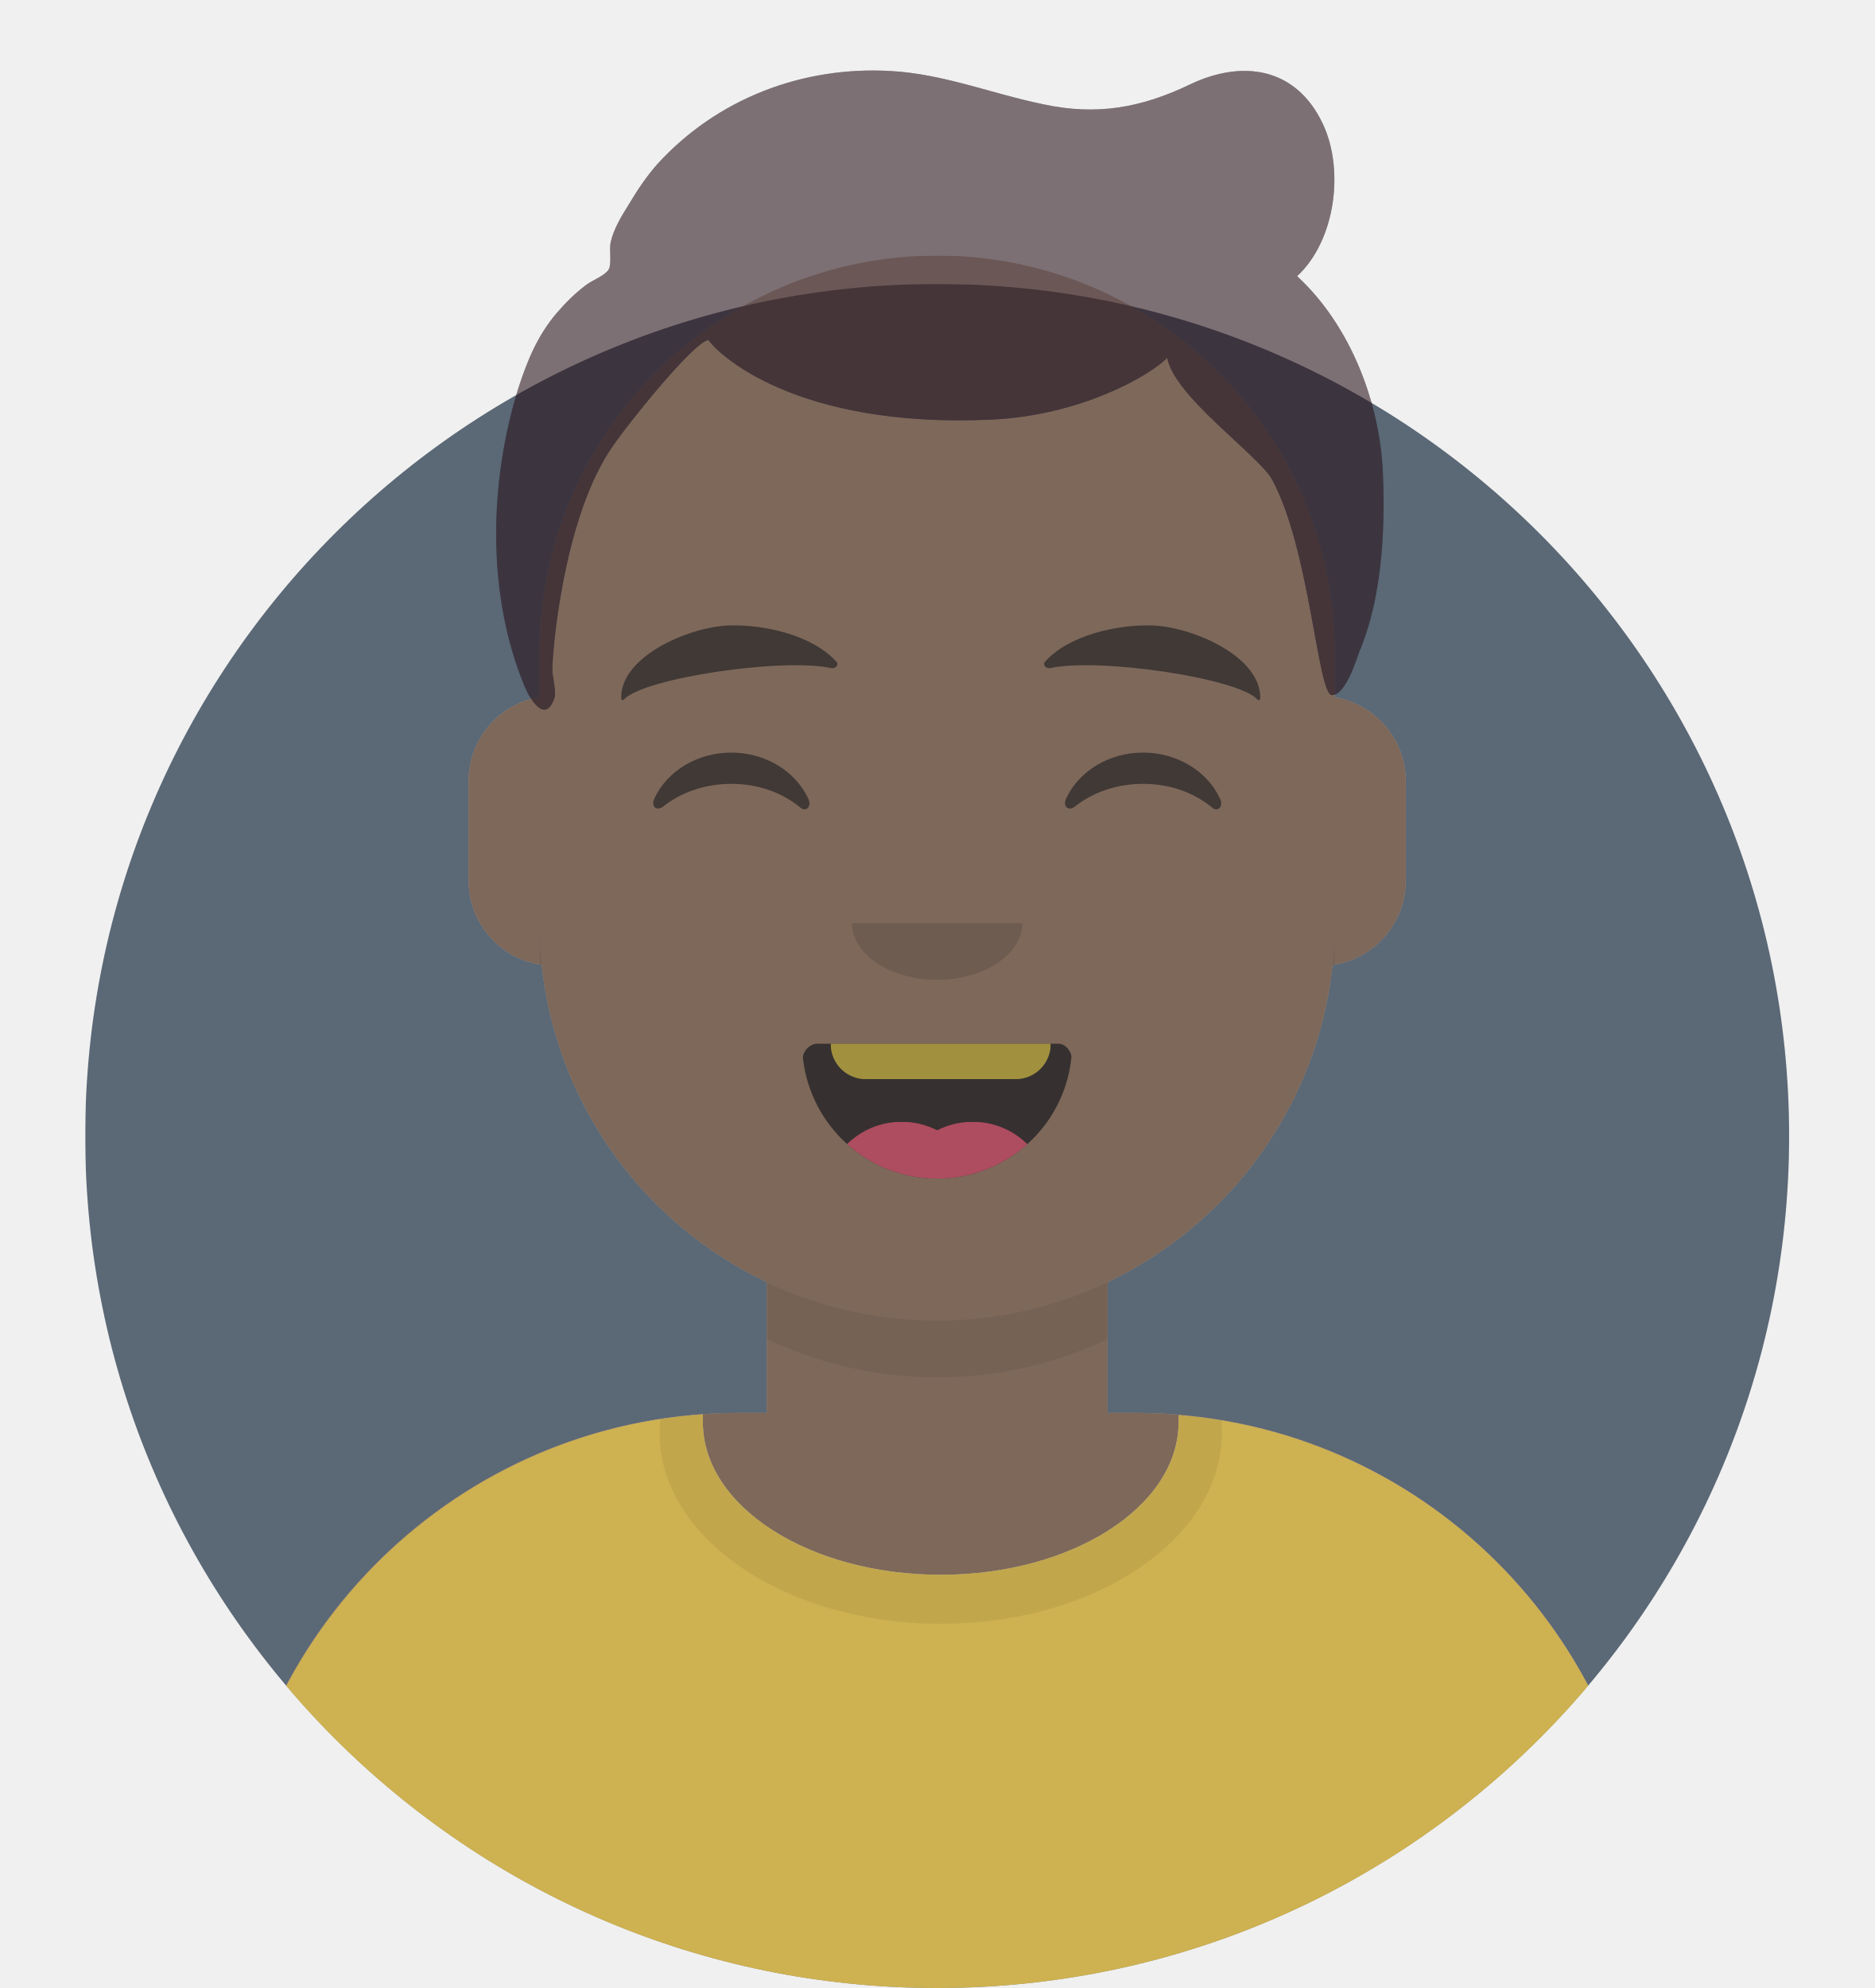
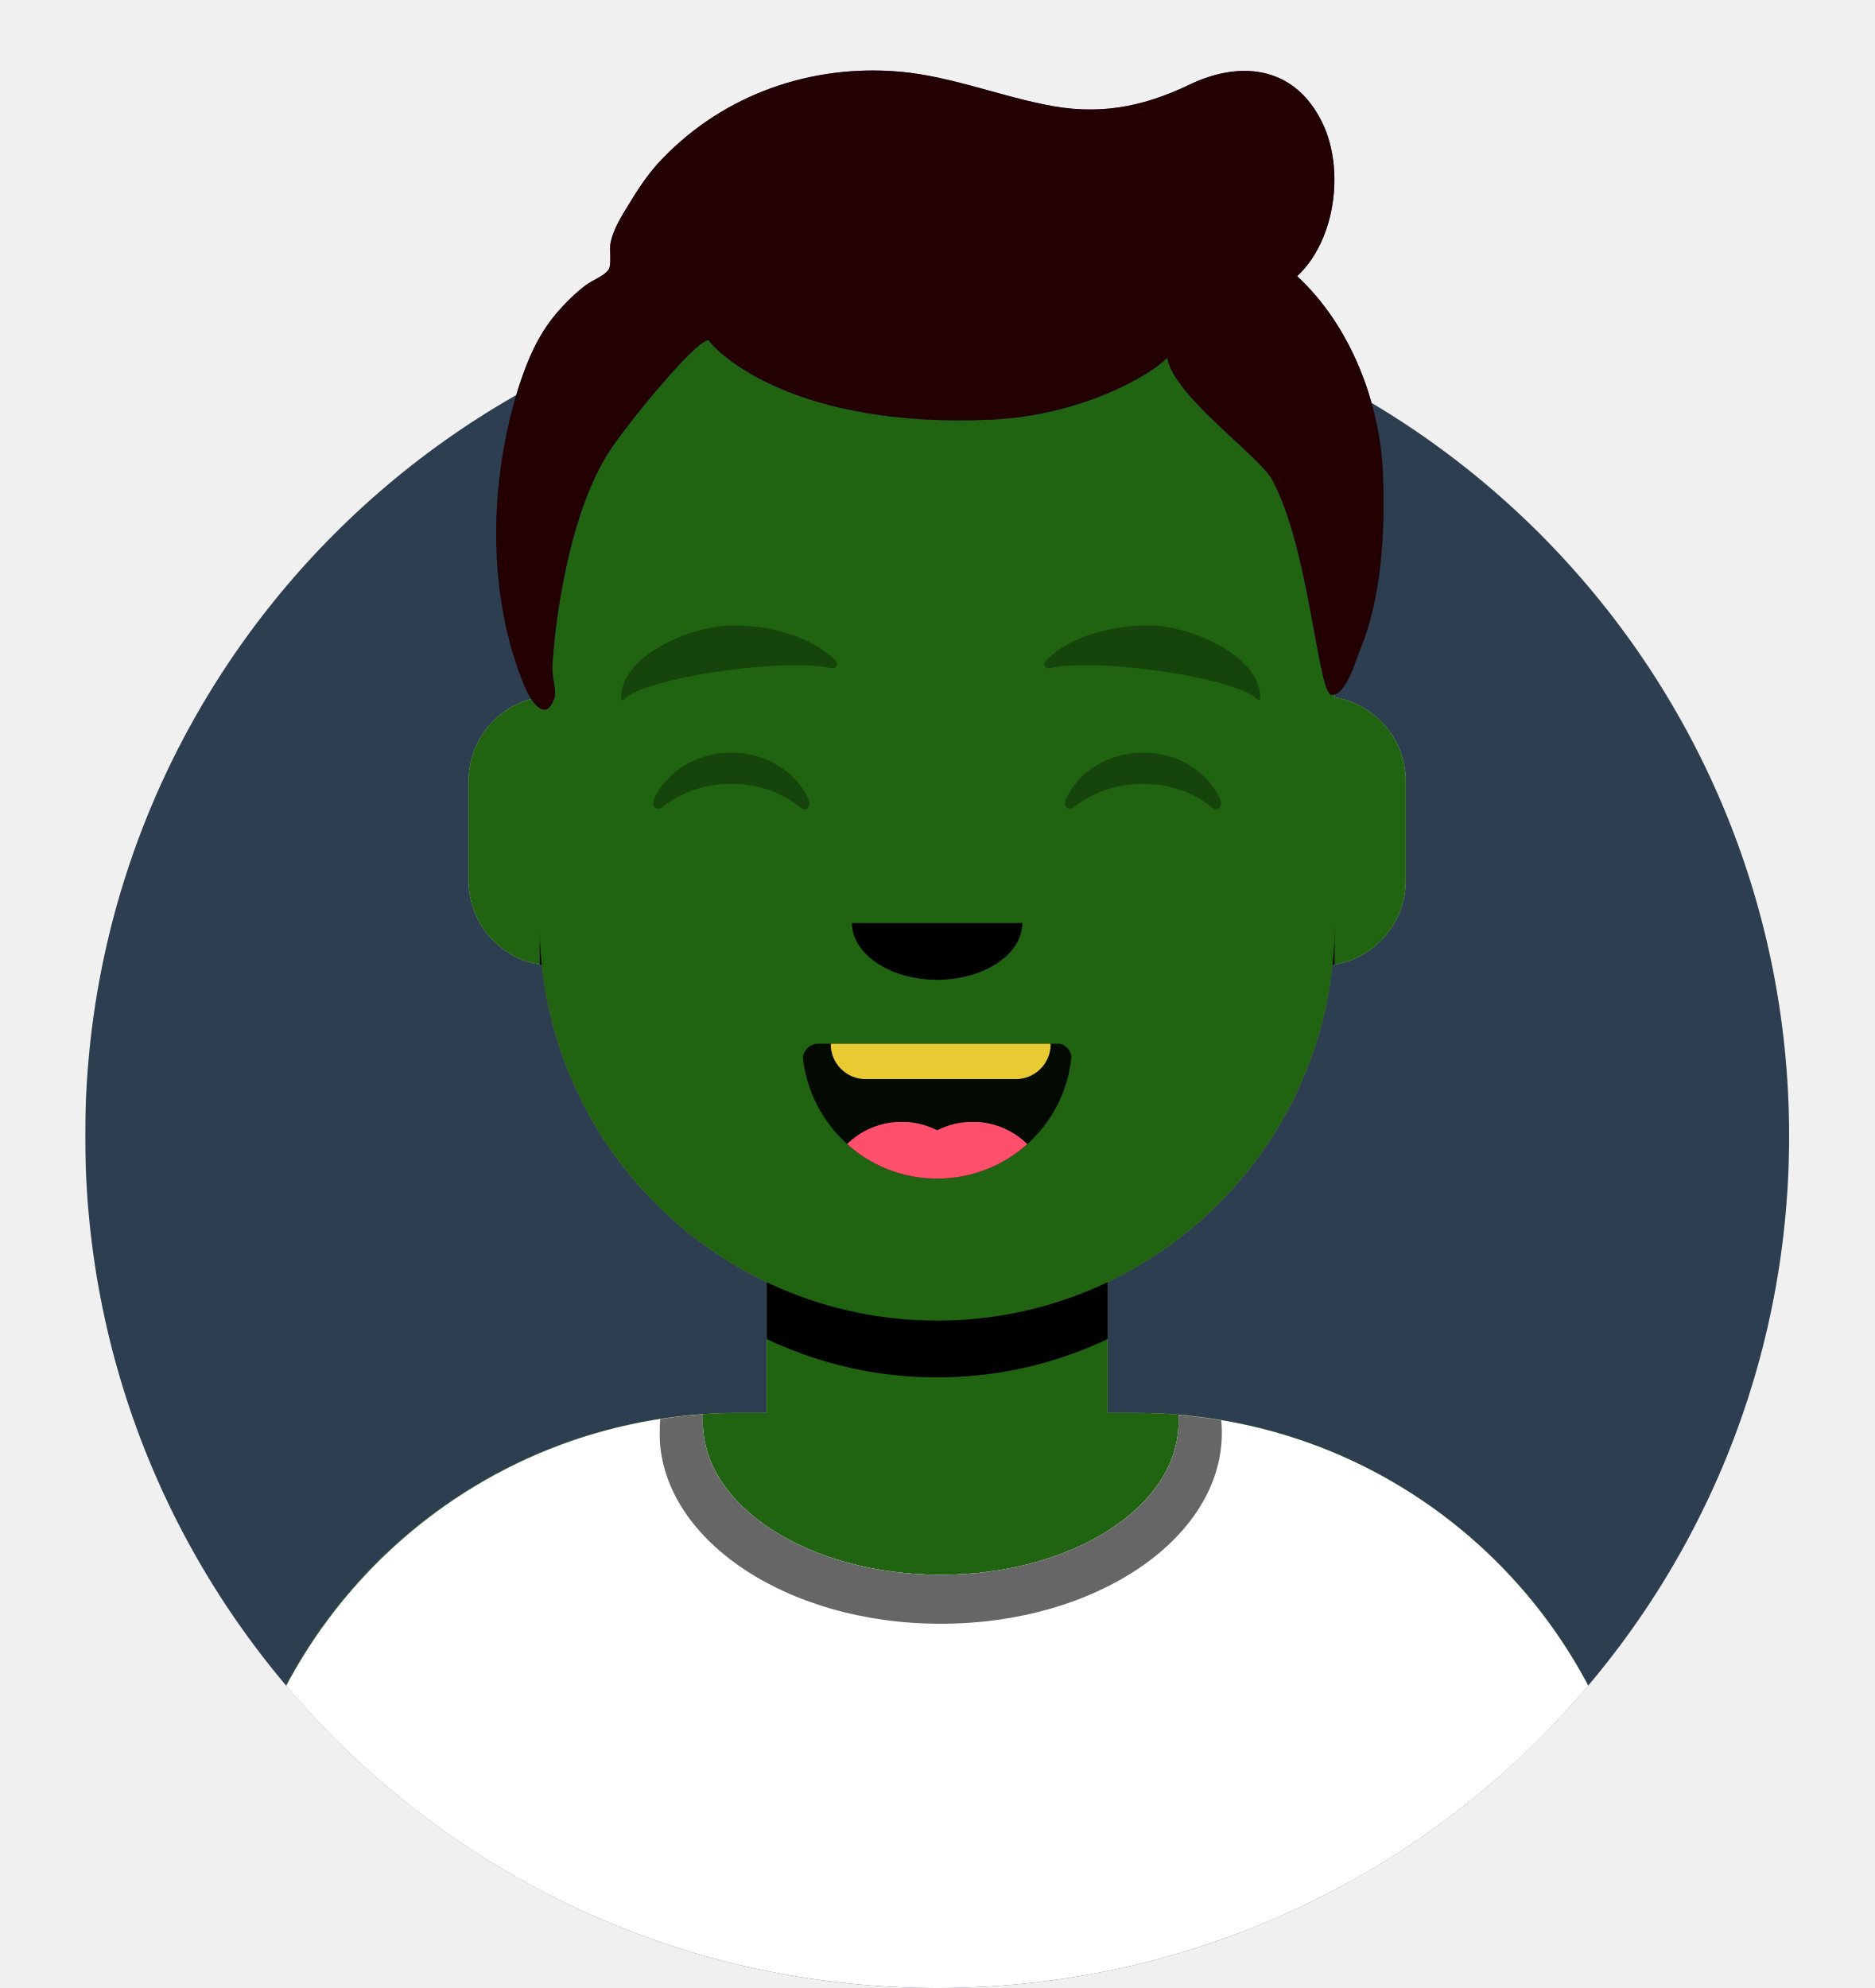
<svg xmlns="http://www.w3.org/2000/svg" version="1.1" id="Layer_1" x="0px" y="0px" viewBox="0 0 264 280" style="enable-background:new 0 0 264 280;" xml:space="preserve">
  <style type="text/css">
	.st0{fill-rule:evenodd;clip-rule:evenodd;fill:#E6E6E6;}
	.st1{filter:url(#Adobe_OpacityMaskFilter);}
- 	.st2{fill-rule:evenodd;clip-rule:evenodd;fill:#F8BF0C;}
+ 	.st2{fill-rule:evenodd;clip-rule:evenodd;fill:#FFFFFF;}
	.st3{mask:url(#mask-2_1_);}
	.st4{fill-rule:evenodd;clip-rule:evenodd;fill:#2C3E50;}
	.st5{filter:url(#Adobe_OpacityMaskFilter_1_);}
	.st6{mask:url(#mask-4_1_);}
	.st7{fill-rule:evenodd;clip-rule:evenodd;fill:#D0C6AC;}
	.st8{filter:url(#Adobe_OpacityMaskFilter_2_);}
	.st9{mask:url(#mask-6_1_);}
- 	.st10{fill-rule:evenodd;clip-rule:evenodd;fill:#714831;}
+ 	.st10{fill-rule:evenodd;clip-rule:evenodd;fill:#206311;}
	.st11{filter:url(#Adobe_OpacityMaskFilter_3_);}
- 	.st12{mask:url(#mask-6_2_);fill-rule:evenodd;clip-rule:evenodd;fill-opacity:0.1;}
+ 	.st12{mask:url(#mask-6_2_);fill-rule:evenodd;clip-rule:evenodd;fill-opacity:1;}
	.st13{filter:url(#Adobe_OpacityMaskFilter_4_);}
	.st14{mask:url(#react-mask-952_1_);}
	.st15{filter:url(#Adobe_OpacityMaskFilter_5_);}
	.st16{opacity:0.6;mask:url(#react-mask-952_2_);}
- 	.st17{fill-rule:evenodd;clip-rule:evenodd;fill-opacity:0.16;}
- 	.st18{fill-rule:evenodd;clip-rule:evenodd;fill-opacity:0.7;}
+ 	.st17{fill-rule:evenodd;clip-rule:evenodd;fill-opacity:1;}
+ 	.st18{fill-rule:evenodd;clip-rule:evenodd;fill-opacity:0.9;}
	.st19{filter:url(#Adobe_OpacityMaskFilter_6_);}
	.st20{mask:url(#react-mask-934_1_);fill-rule:evenodd;clip-rule:evenodd;fill:#E8CA33;}
	.st21{filter:url(#Adobe_OpacityMaskFilter_7_);}
	.st22{mask:url(#react-mask-934_2_);}
	.st23{fill-rule:evenodd;clip-rule:evenodd;fill:#FF4F6D;}
- 	.st24{fill-rule:evenodd;clip-rule:evenodd;fill-opacity:0.6;}
+ 	.st24{fill-rule:evenodd;clip-rule:evenodd;fill-opacity:0.3;}
	.st25{filter:url(#Adobe_OpacityMaskFilter_8_);}
	.st26{mask:url(#react-mask-925_1_);}
	.st27{fill-rule:evenodd;clip-rule:evenodd;fill:#28354B;}
	.st28{filter:url(#Adobe_OpacityMaskFilter_9_);}
	.st29{mask:url(#react-mask-924_1_);}
	.st30{fill-rule:evenodd;clip-rule:evenodd;fill:#230002;}
</style>
  <g>
    <g transform="translate(-825, -1100)">
      <g transform="translate(825, 1100)">
        <g id="Circle" transform="translate(12, 40)">
          <g id="Circle-Background">
            <circle class="st0" cx="120" cy="120" r="120" />
          </g>
          <defs>
            <filter id="Adobe_OpacityMaskFilter" filterUnits="userSpaceOnUse" x="0" y="0" width="240" height="240">
              <feColorMatrix type="matrix" values="1 0 0 0 0  0 1 0 0 0  0 0 1 0 0  0 0 0 1 0" />
            </filter>
          </defs>
          <mask maskUnits="userSpaceOnUse" x="0" y="0" width="240" height="240" id="mask-2_1_">
            <g class="st1">
              <circle id="path-1_1_" class="st2" cx="120" cy="120" r="120" />
            </g>
          </mask>
          <g class="st3">
            <rect class="st4" width="240" height="240" />
          </g>
        </g>
        <g id="Mask">
			</g>
        <defs>
          <filter id="Adobe_OpacityMaskFilter_1_" filterUnits="userSpaceOnUse" x="-1" y="0" width="265" height="280">
            <feColorMatrix type="matrix" values="1 0 0 0 0  0 1 0 0 0  0 0 1 0 0  0 0 0 1 0" />
          </filter>
        </defs>
        <mask maskUnits="userSpaceOnUse" x="-1" y="0" width="265" height="280" id="mask-4_1_">
          <g class="st5">
            <path id="path-3_1_" class="st2" d="M12,160c0,66.3,53.7,120,120,120s120-53.7,120-120h12V0H0v160H12z" />
          </g>
        </mask>
        <g id="Avataaar" class="st6">
          <g id="Body" transform="translate(32, 36)">
            <g>
              <path class="st7" d="M124,144.6V163h4l0,0c39.8,0,72,32.2,72,72v9H0v-9c0-39.8,32.2-72,72-72l0,0h4v-18.4        c-17.2-8.2-29.6-24.9-31.7-44.7C38.5,99.1,34,94.1,34,88V74c0-5.9,4.3-10.9,10-11.8V56l0,0c0-30.9,25.1-56,56-56l0,0l0,0        c30.9,0,56,25.1,56,56v6.2c5.7,1,10,5.9,10,11.8v14c0,6.1-4.5,11.1-10.3,11.9C153.6,119.7,141.2,136.4,124,144.6z" />
            </g>
            <defs>
              <filter id="Adobe_OpacityMaskFilter_2_" filterUnits="userSpaceOnUse" x="-32" y="0" width="264" height="244">
                <feColorMatrix type="matrix" values="1 0 0 0 0  0 1 0 0 0  0 0 1 0 0  0 0 0 1 0" />
              </filter>
            </defs>
            <mask maskUnits="userSpaceOnUse" x="-32" y="0" width="264" height="244" id="mask-6_1_">
              <g class="st8">
                <path id="path-5_1_" class="st2" d="M124,144.6V163h4l0,0c39.8,0,72,32.2,72,72v9H0v-9c0-39.8,32.2-72,72-72l0,0h4v-18.4         c-17.2-8.2-29.6-24.9-31.7-44.7C38.5,99.1,34,94.1,34,88V74c0-5.9,4.3-10.9,10-11.8V56l0,0c0-30.9,25.1-56,56-56l0,0l0,0         c30.9,0,56,25.1,56,56v6.2c5.7,1,10,5.9,10,11.8v14c0,6.1-4.5,11.1-10.3,11.9C153.6,119.7,141.2,136.4,124,144.6z" />
              </g>
            </mask>
            <g class="st9">
              <g id="Color" transform="translate(-32, 0)">
                <rect class="st10" width="264" height="244" />
              </g>
            </g>
            <defs>
              <filter id="Adobe_OpacityMaskFilter_3_" filterUnits="userSpaceOnUse" x="44" y="79" width="112" height="79">
                <feColorMatrix type="matrix" values="1 0 0 0 0  0 1 0 0 0  0 0 1 0 0  0 0 0 1 0" />
              </filter>
            </defs>
            <mask maskUnits="userSpaceOnUse" x="44" y="79" width="112" height="79" id="mask-6_2_">
              <g class="st11">
                <path id="path-5_2_" class="st2" d="M124,144.6V163h4l0,0c39.8,0,72,32.2,72,72v9H0v-9c0-39.8,32.2-72,72-72l0,0h4v-18.4         c-17.2-8.2-29.6-24.9-31.7-44.7C38.5,99.1,34,94.1,34,88V74c0-5.9,4.3-10.9,10-11.8V56l0,0c0-30.9,25.1-56,56-56l0,0l0,0         c30.9,0,56,25.1,56,56v6.2c5.7,1,10,5.9,10,11.8v14c0,6.1-4.5,11.1-10.3,11.9C153.6,119.7,141.2,136.4,124,144.6z" />
              </g>
            </mask>
            <path id="Neck-Shadow" class="st12" d="M156,79v23c0,30.9-25.1,56-56,56s-56-25.1-56-56V79v15c0,30.9,25.1,56,56,56       s56-25.1,56-56V79z" />
          </g>
          <g transform="translate(0, 170)">
            <g id="Clothes">
              <path class="st0" d="M166,29.3c37,3,66,34,66,71.8v8.9H32v-8.9C32,63,61.6,31.8,99,29.2c0,0.4,0,0.7,0,1.1        c0,11.9,15,21.5,33.5,21.5S166,42.2,166,30.3C166,30,166,29.6,166,29.3z" />
            </g>
            <defs>
              <filter id="Adobe_OpacityMaskFilter_4_" filterUnits="userSpaceOnUse" x="0" y="0" width="264" height="110">
                <feColorMatrix type="matrix" values="1 0 0 0 0  0 1 0 0 0  0 0 1 0 0  0 0 0 1 0" />
              </filter>
            </defs>
            <mask maskUnits="userSpaceOnUse" x="0" y="0" width="264" height="110" id="react-mask-952_1_">
              <g class="st13">
                <path id="react-path-951_1_" class="st2" d="M166,29.3c37,3,66,34,66,71.8v8.9H32v-8.9C32,63,61.6,31.8,99,29.2         c0,0.4,0,0.7,0,1.1c0,11.9,15,21.5,33.5,21.5S166,42.2,166,30.3C166,30,166,29.6,166,29.3z" />
              </g>
            </mask>
            <g class="st14">
              <rect class="st2" width="264" height="110" />
            </g>
            <defs>
              <filter id="Adobe_OpacityMaskFilter_5_" filterUnits="userSpaceOnUse" x="92.9" y="4.9" width="79.3" height="53.8">
                <feColorMatrix type="matrix" values="1 0 0 0 0  0 1 0 0 0  0 0 1 0 0  0 0 0 1 0" />
              </filter>
            </defs>
            <mask maskUnits="userSpaceOnUse" x="92.9" y="4.9" width="79.3" height="53.8" id="react-mask-952_2_">
              <g class="st15">
                <path id="react-path-951_2_" class="st2" d="M166,29.3c37,3,66,34,66,71.8v8.9H32v-8.9C32,63,61.6,31.8,99,29.2         c0,0.4,0,0.7,0,1.1c0,11.9,15,21.5,33.5,21.5S166,42.2,166,30.3C166,30,166,29.6,166,29.3z" />
              </g>
            </mask>
            <g id="Shadowy" class="st16">
              <g transform="translate(92, 4)">
                <ellipse class="st17" cx="40.5" cy="27.8" rx="39.6" ry="26.9" />
              </g>
            </g>
          </g>
          <g id="Face" transform="translate(76, 82)">
            <g transform="translate(2, 52)">
              <g id="Mouth">
                <path class="st18" d="M35.1,15.1C36.2,24.6,44.2,32,54,32c9.8,0,17.9-7.4,18.9-17c0.1-0.8-0.8-2-1.8-2c-14.9,0-26.3,0-34,0         C36,13,35,14.2,35.1,15.1z" />
              </g>
              <defs>
                <filter id="Adobe_OpacityMaskFilter_6_" filterUnits="userSpaceOnUse" x="39" y="2" width="31" height="16">
                  <feColorMatrix type="matrix" values="1 0 0 0 0  0 1 0 0 0  0 0 1 0 0  0 0 0 1 0" />
                </filter>
              </defs>
              <mask maskUnits="userSpaceOnUse" x="39" y="2" width="31" height="16" id="react-mask-934_1_">
                <g class="st19">
                  <path id="react-path-933_1_" class="st2" d="M35.1,15.1C36.2,24.6,44.2,32,54,32c9.8,0,17.9-7.4,18.9-17          c0.1-0.8-0.8-2-1.8-2c-14.9,0-26.3,0-34,0C36,13,35,14.2,35.1,15.1z" />
                </g>
              </mask>
              <path id="Teeth" class="st20" d="M44,2h21c2.8,0,5,2.2,5,5v6c0,2.8-2.2,5-5,5H44c-2.8,0-5-2.2-5-5V7C39,4.2,41.2,2,44,2z" />
              <defs>
                <filter id="Adobe_OpacityMaskFilter_7_" filterUnits="userSpaceOnUse" x="38" y="24" width="32" height="22">
                  <feColorMatrix type="matrix" values="1 0 0 0 0  0 1 0 0 0  0 0 1 0 0  0 0 0 1 0" />
                </filter>
              </defs>
              <mask maskUnits="userSpaceOnUse" x="38" y="24" width="32" height="22" id="react-mask-934_2_">
                <g class="st21">
                  <path id="react-path-933_2_" class="st2" d="M35.1,15.1C36.2,24.6,44.2,32,54,32c9.8,0,17.9-7.4,18.9-17          c0.1-0.8-0.8-2-1.8-2c-14.9,0-26.3,0-34,0C36,13,35,14.2,35.1,15.1z" />
                </g>
              </mask>
              <g id="Tongue" class="st22">
                <g transform="translate(38, 24)">
                  <circle class="st23" cx="11" cy="11" r="11" />
                  <circle class="st23" cx="21" cy="11" r="11" />
                </g>
              </g>
            </g>
            <g transform="translate(28, 40)">
              <path id="Nose" class="st17" d="M16,8c0,4.4,5.4,8,12,8l0,0c6.6,0,12-3.6,12-8" />
            </g>
            <g transform="translate(0, 8)">
              <path id="Squint" class="st24" d="M16.2,22.4C18,18.6,22.2,16,27,16c4.8,0,9,2.6,10.8,6.4c0.6,1.1-0.2,2-1,1.4        c-2.5-2.1-5.9-3.4-9.8-3.4c-3.7,0-7.1,1.2-9.6,3.2C16.5,24.3,15.6,23.6,16.2,22.4z" />
              <path class="st24" d="M74.2,22.4C76,18.6,80.2,16,85,16c4.8,0,9,2.6,10.8,6.4c0.6,1.1-0.2,2-1,1.4c-2.5-2.1-5.9-3.4-9.8-3.4        c-3.7,0-7.1,1.2-9.6,3.2C74.5,24.3,73.6,23.6,74.2,22.4z" />
            </g>
            <g>
              <path id="Eyebrow" class="st24" d="M26.5,6.1c-5.8,0.3-15.2,4.5-15,10.3c0,0.2,0.3,0.3,0.4,0.1c2.8-3,22.3-5.9,29.2-4.4        c0.6,0.1,1.1-0.5,0.7-0.9C38.5,7.5,31.7,5.9,26.5,6.1" />
              <path class="st24" d="M86.5,6.1c5.8,0.3,15.2,4.5,15,10.3c0,0.2-0.3,0.3-0.4,0.1c-2.8-3-22.3-5.9-29.2-4.4        c-0.6,0.1-1.1-0.5-0.7-0.9C74.5,7.5,81.3,5.9,86.5,6.1" />
            </g>
          </g>
          <g id="Top">
            <defs>
              <filter id="Adobe_OpacityMaskFilter_8_" filterUnits="userSpaceOnUse" x="-1" y="0" width="264" height="280">
                <feColorMatrix type="matrix" values="1 0 0 0 0  0 1 0 0 0  0 0 1 0 0  0 0 0 1 0" />
              </filter>
            </defs>
            <mask maskUnits="userSpaceOnUse" x="-1" y="0" width="264" height="280" id="react-mask-925_1_">
              <g class="st25">
                <rect id="react-path-927_1_" class="st2" width="264" height="280" />
              </g>
            </mask>
            <g class="st26">
              <g transform="translate(-1, 0)">
                <g id="Short-Hair">
                  <path class="st27" d="M183.7,38.9c5.4-5,6.7-15,3.6-21.5c-3.8-8-11.4-9-18.7-5.5c-6.9,3.3-13.1,4.4-20.6,2.8          c-7.3-1.5-14.1-4.3-21.6-4.7C114,9.3,102,13.9,93.6,23.1c-1.6,1.8-2.9,3.8-4.1,5.8c-1,1.6-2.1,3.4-2.5,5.3          c-0.2,0.9,0.2,3.1-0.3,3.8c-0.5,0.8-2.3,1.5-3.1,2.1c-1.6,1.2-2.9,2.5-4.2,4c-2.7,3.2-4.1,6.6-5.4,10.6          c-4.1,13.2-4.5,29,0.9,42c0.7,1.7,2.9,5.4,4.2,1.6c0.3-0.7-0.3-3.2-0.3-3.9c0-2.7,1.5-20.7,8-30.8c2.1-3.3,12-15.6,14-15.7          c1.1,1.7,11.9,12.5,39.9,11.2c12.7-0.6,22.4-6.3,24.7-8.7c1,5.5,13,13.8,14.8,17.2c5.3,9.8,6.4,30.3,8.4,30.3          s3.5-5.2,3.9-6.2c3.1-7.4,3.6-16.6,3.3-24.6C195.5,57,191.3,45.9,183.7,38.9z" />
                </g>
                <defs>
                  <filter id="Adobe_OpacityMaskFilter_9_" filterUnits="userSpaceOnUse" x="0" y="0" width="264" height="280">
                    <feColorMatrix type="matrix" values="1 0 0 0 0  0 1 0 0 0  0 0 1 0 0  0 0 0 1 0" />
                  </filter>
                </defs>
                <mask maskUnits="userSpaceOnUse" x="0" y="0" width="264" height="280" id="react-mask-924_1_">
                  <g class="st28">
                    <path id="react-path-926_1_" class="st2" d="M183.7,38.9c5.4-5,6.7-15,3.6-21.5c-3.8-8-11.4-9-18.7-5.5           c-6.9,3.3-13.1,4.4-20.6,2.8c-7.3-1.5-14.1-4.3-21.6-4.7C114,9.3,102,13.9,93.6,23.1c-1.6,1.8-2.9,3.8-4.1,5.8           c-1,1.6-2.1,3.4-2.5,5.3c-0.2,0.9,0.2,3.1-0.3,3.8c-0.5,0.8-2.3,1.5-3.1,2.1c-1.6,1.2-2.9,2.5-4.2,4           c-2.7,3.2-4.1,6.6-5.4,10.6c-4.1,13.2-4.5,29,0.9,42c0.7,1.7,2.9,5.4,4.2,1.6c0.3-0.7-0.3-3.2-0.3-3.9           c0-2.7,1.5-20.7,8-30.8c2.1-3.3,12-15.6,14-15.7c1.1,1.7,11.9,12.5,39.9,11.2c12.7-0.6,22.4-6.3,24.7-8.7           c1,5.5,13,13.8,14.8,17.2c5.3,9.8,6.4,30.3,8.4,30.3s3.5-5.2,3.9-6.2c3.1-7.4,3.6-16.6,3.3-24.6           C195.5,57,191.3,45.9,183.7,38.9z" />
                  </g>
                </mask>
                <g class="st29">
                  <g transform="translate(0, 0) ">
                    <rect class="st30" width="264" height="280" />
                  </g>
                </g>
              </g>
            </g>
          </g>
        </g>
      </g>
    </g>
  </g>
</svg>
